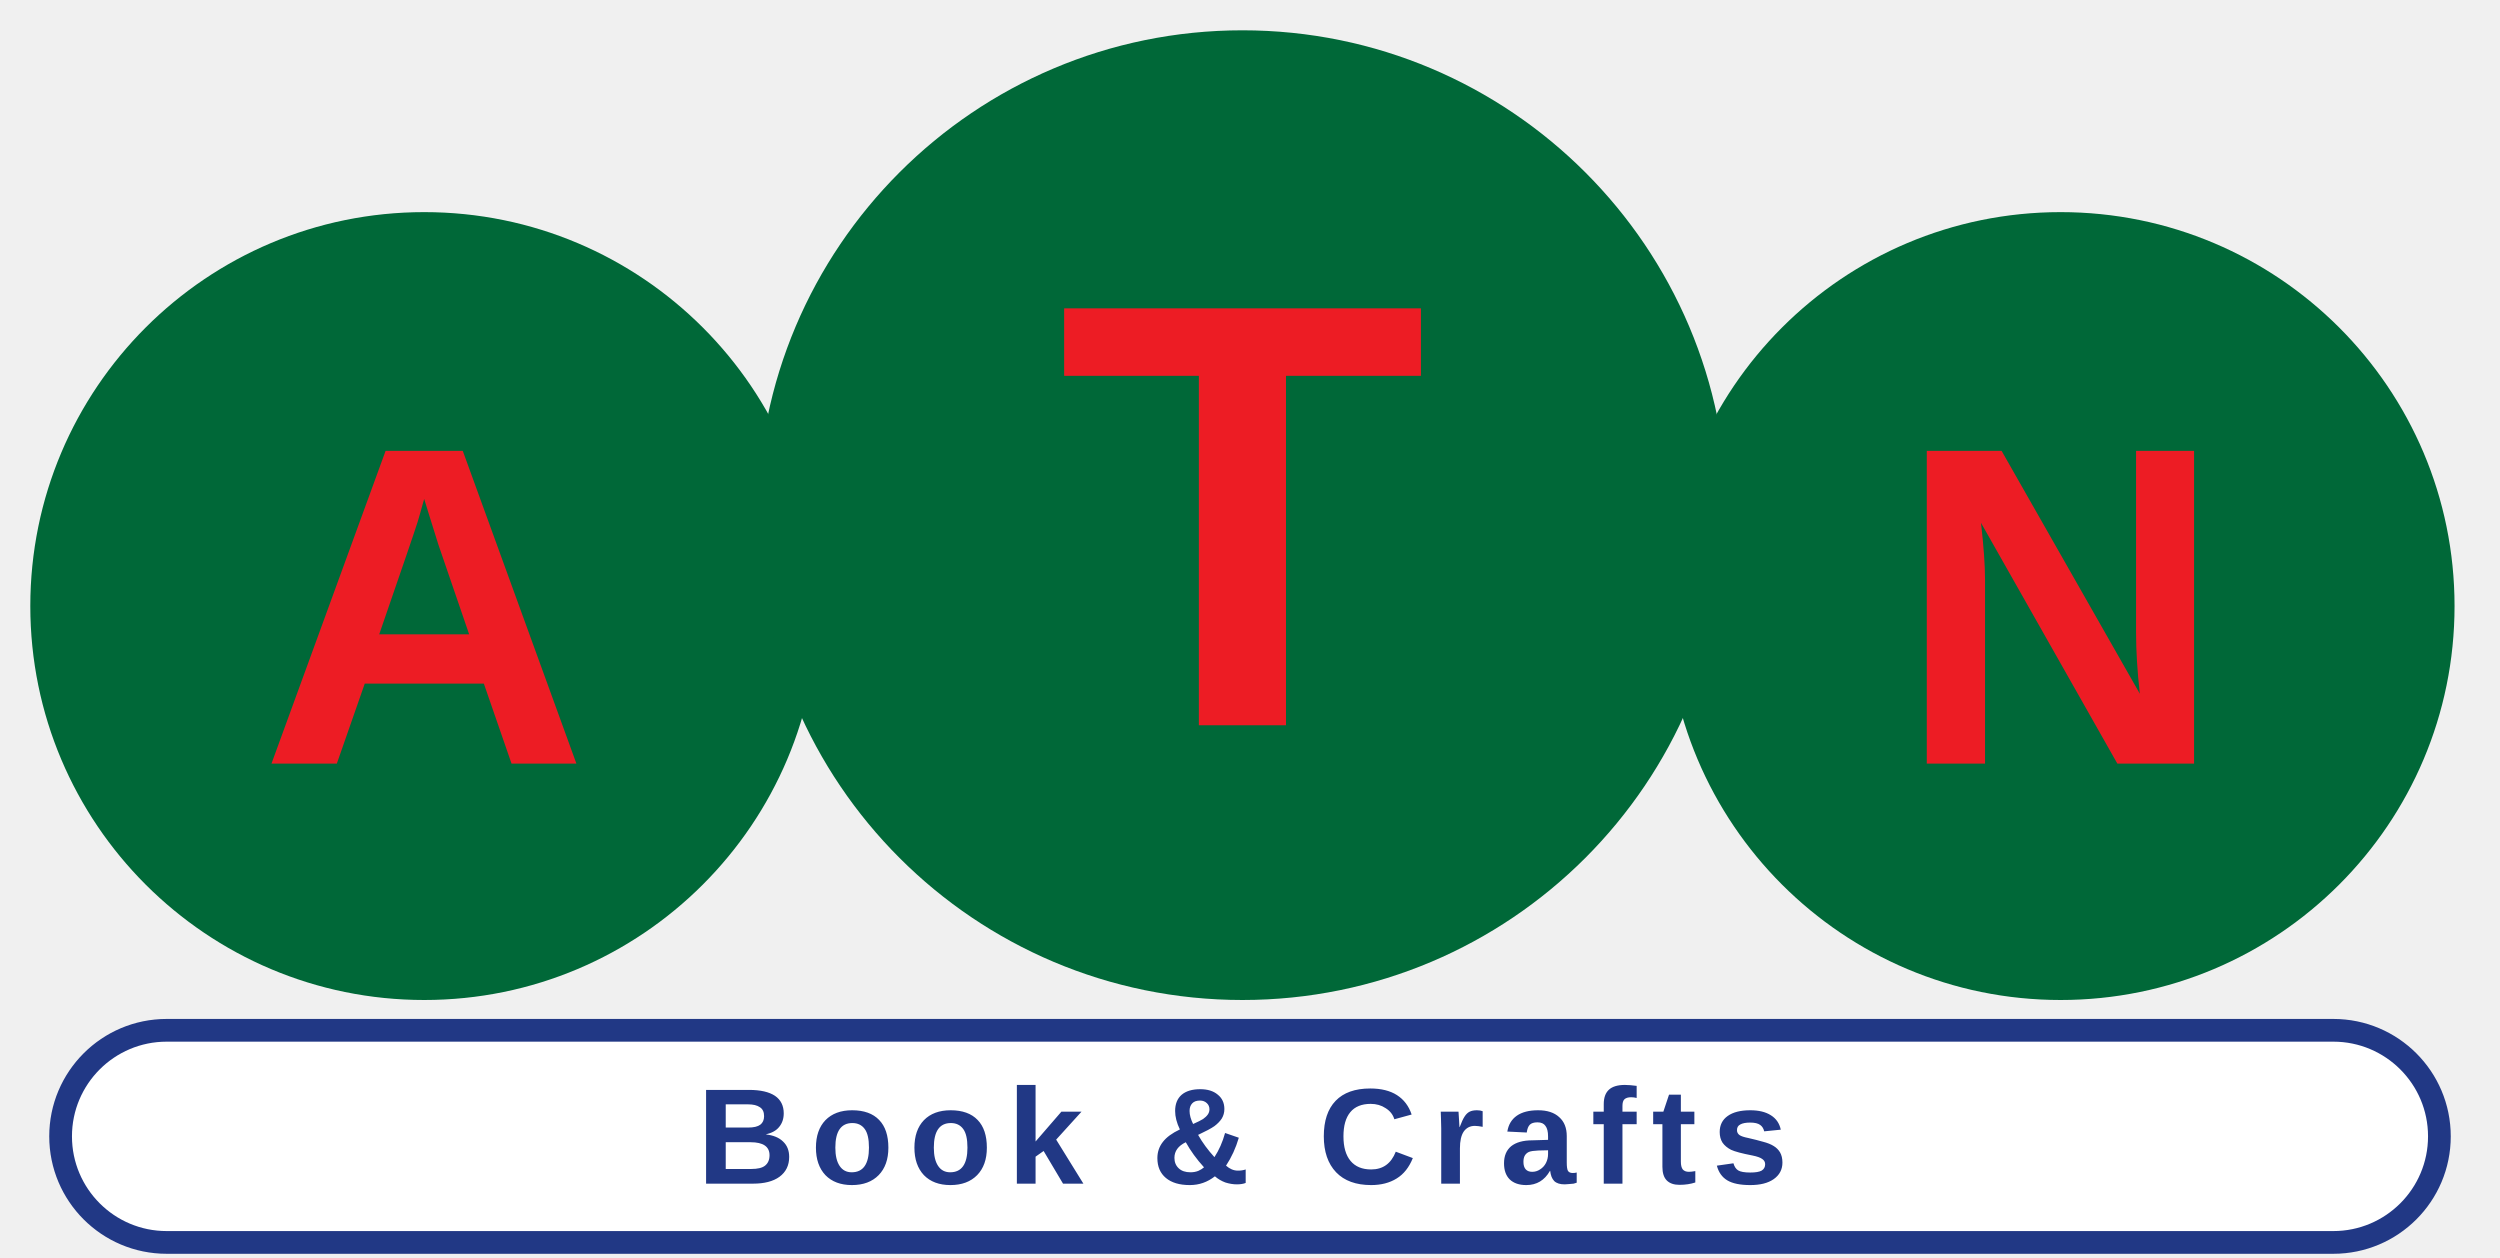
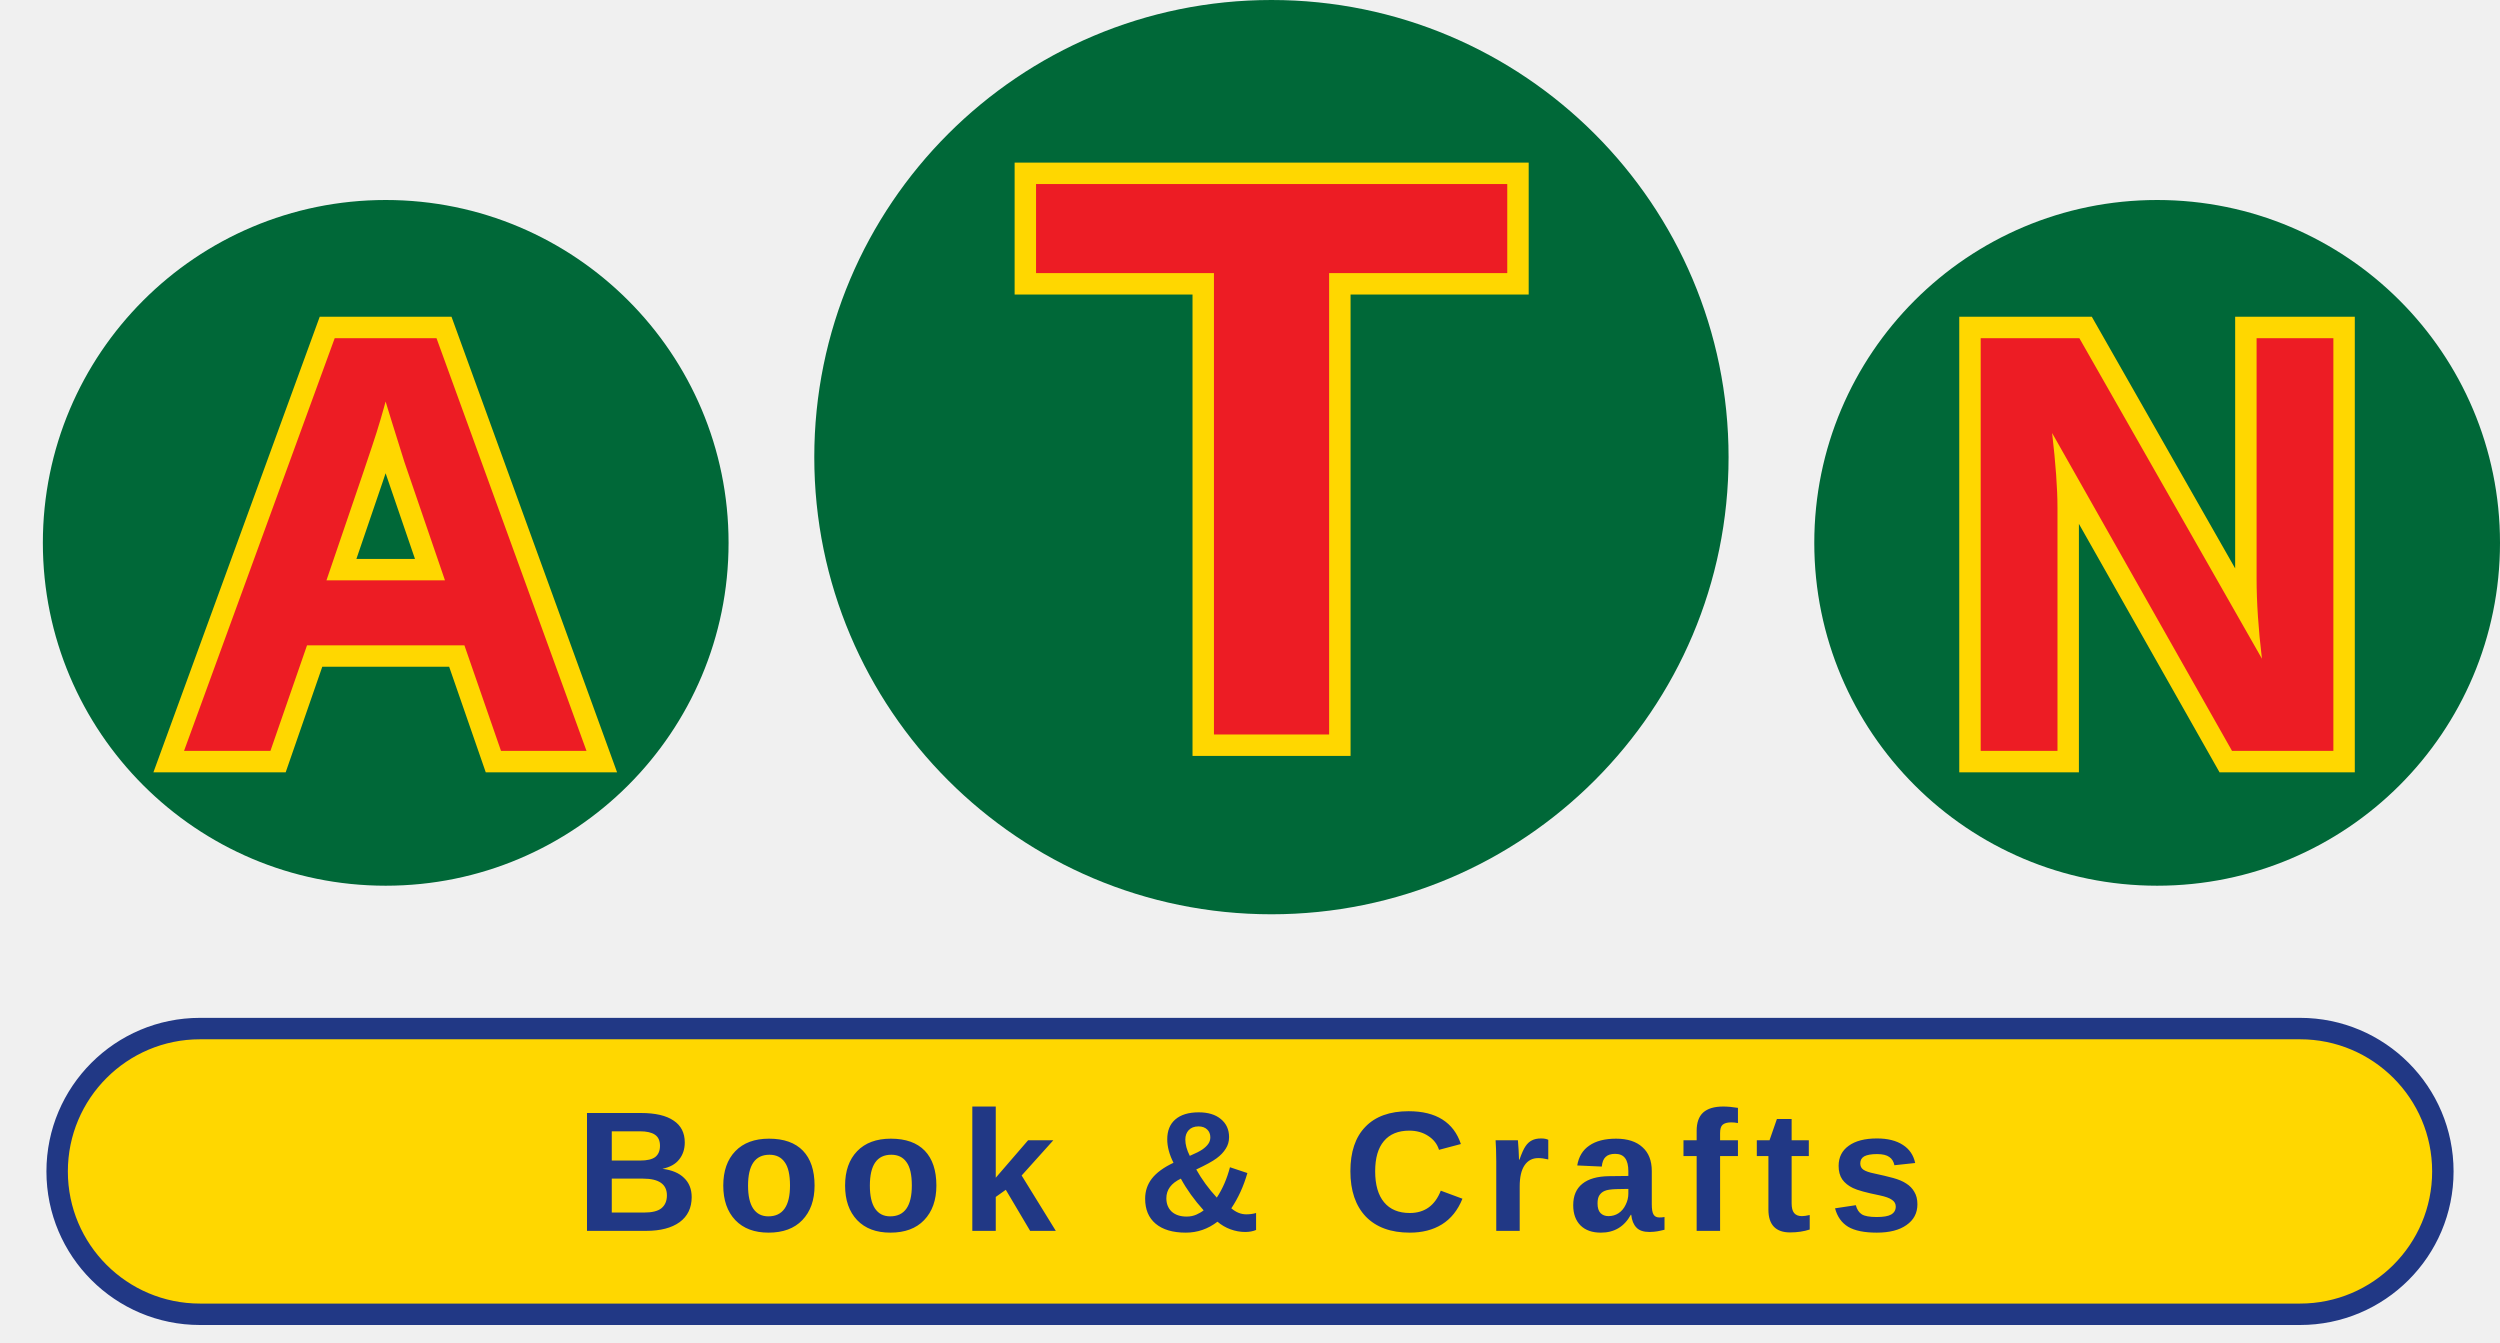
- <svg xmlns="http://www.w3.org/2000/svg" viewBox="0 0 165 83" role="img" aria-label="ATN Book &amp; Crafts">
-   <circle cx="28" cy="40" r="26" fill="#006838" />
-   <circle cx="82" cy="34" r="32" fill="#006838" />
-   <circle cx="136" cy="40" r="26" fill="#006838" />
-   <text x="28" y="40" text-anchor="middle" dominant-baseline="central" fill="#ED1C24" font-size="30" font-weight="900" font-family="'Arial Black','Impact',Arial,sans-serif">A</text>
-   <text x="82" y="34" text-anchor="middle" dominant-baseline="central" fill="#ED1C24" font-size="40" font-weight="900" font-family="'Arial Black','Impact',Arial,sans-serif">T</text>
-   <text x="136" y="40" text-anchor="middle" dominant-baseline="central" fill="#ED1C24" font-size="30" font-weight="900" font-family="'Arial Black','Impact',Arial,sans-serif">N</text>
-   <rect x="4" y="68" width="157" height="14" rx="7" fill="white" stroke="#213885" stroke-width="1.5" />
-   <text x="82" y="75" text-anchor="middle" dominant-baseline="central" fill="#213885" font-size="9" font-weight="bold" letter-spacing="1" font-family="Arial,'Helvetica Neue',sans-serif">Book &amp; Crafts</text>
+ <svg xmlns="http://www.w3.org/2000/svg" viewBox="0 0 175 94" role="img" aria-label="ATN Book &amp; Crafts">
+   <circle cx="27" cy="38" r="24" fill="#006838" />
+   <circle cx="89" cy="32" r="32" fill="#006838" />
+   <circle cx="151" cy="38" r="24" fill="#006838" />
+   <text x="27" y="38" text-anchor="middle" dominant-baseline="central" fill="#ED1C24" stroke="#FFD700" stroke-width="3" paint-order="stroke fill" font-size="42" font-weight="900" font-family="'Arial Black','Impact',Arial,sans-serif">A</text>
+   <text x="89" y="32" text-anchor="middle" dominant-baseline="central" fill="#ED1C24" stroke="#FFD700" stroke-width="3" paint-order="stroke fill" font-size="56" font-weight="900" font-family="'Arial Black','Impact',Arial,sans-serif">T</text>
+   <text x="151" y="38" text-anchor="middle" dominant-baseline="central" fill="#ED1C24" stroke="#FFD700" stroke-width="3" paint-order="stroke fill" font-size="42" font-weight="900" font-family="'Arial Black','Impact',Arial,sans-serif">N</text>
+   <rect x="4" y="72" width="167" height="20" rx="10" fill="#FFD700" stroke="#213885" stroke-width="1.5" />
+   <text x="87.5" y="82" text-anchor="middle" dominant-baseline="central" fill="#213885" font-size="12" font-weight="900" letter-spacing="1.2" font-family="'Arial Black',Arial,'Helvetica Neue',sans-serif">Book &amp; Crafts</text>
</svg>
